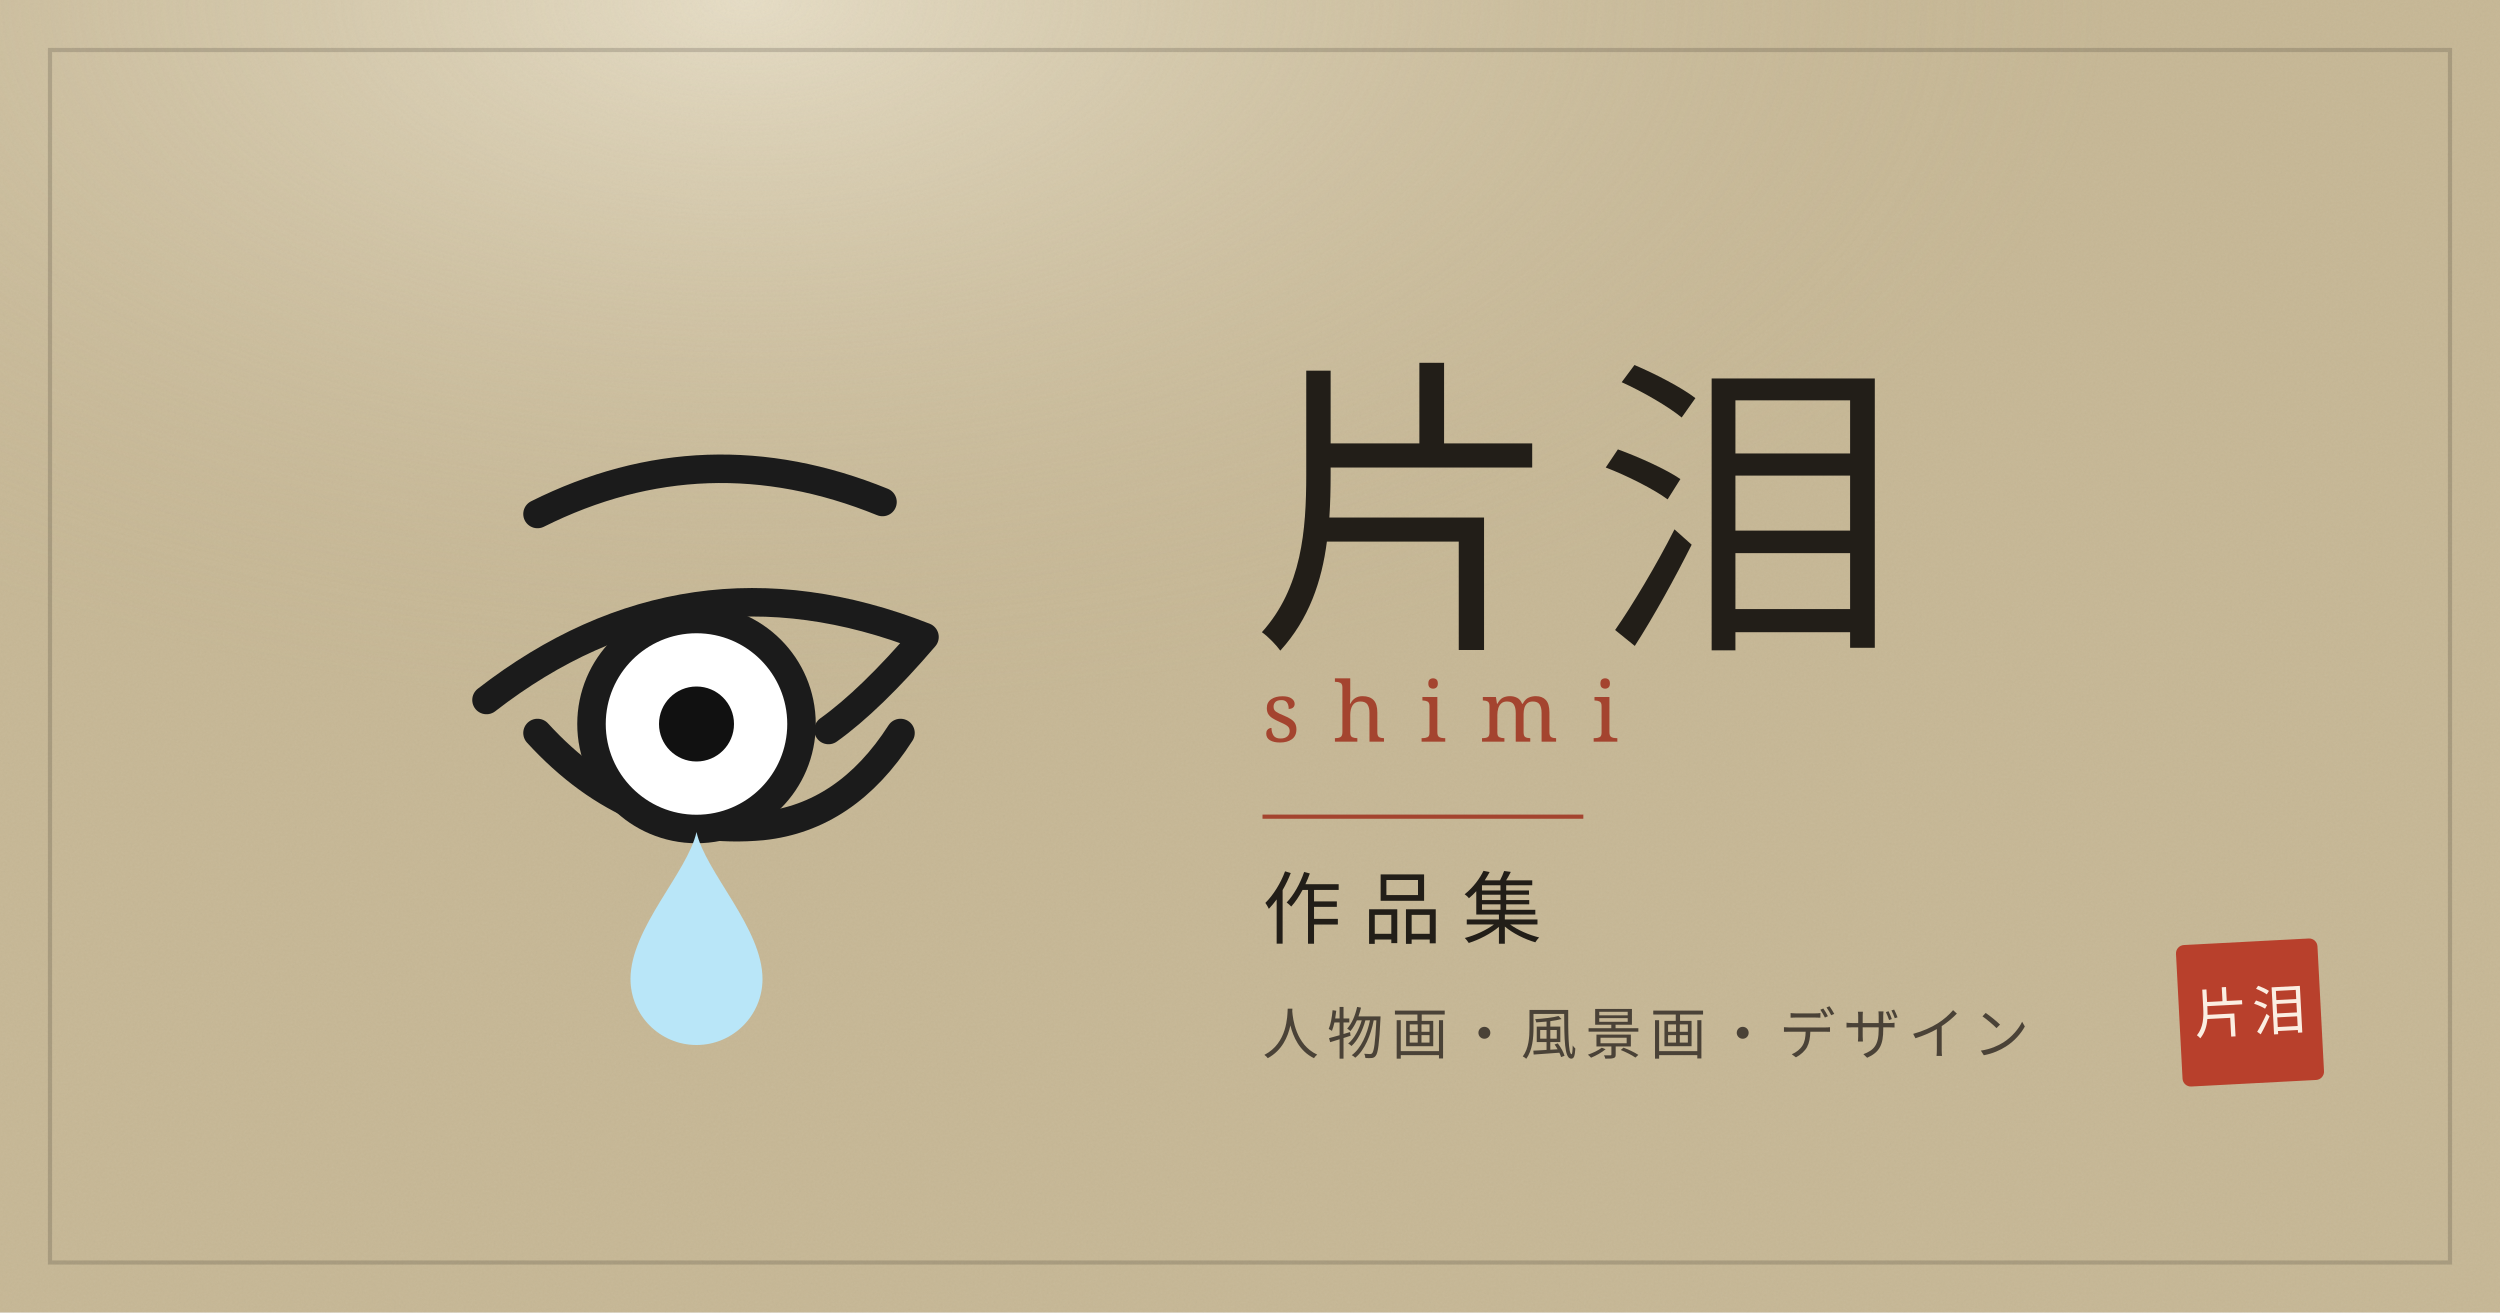
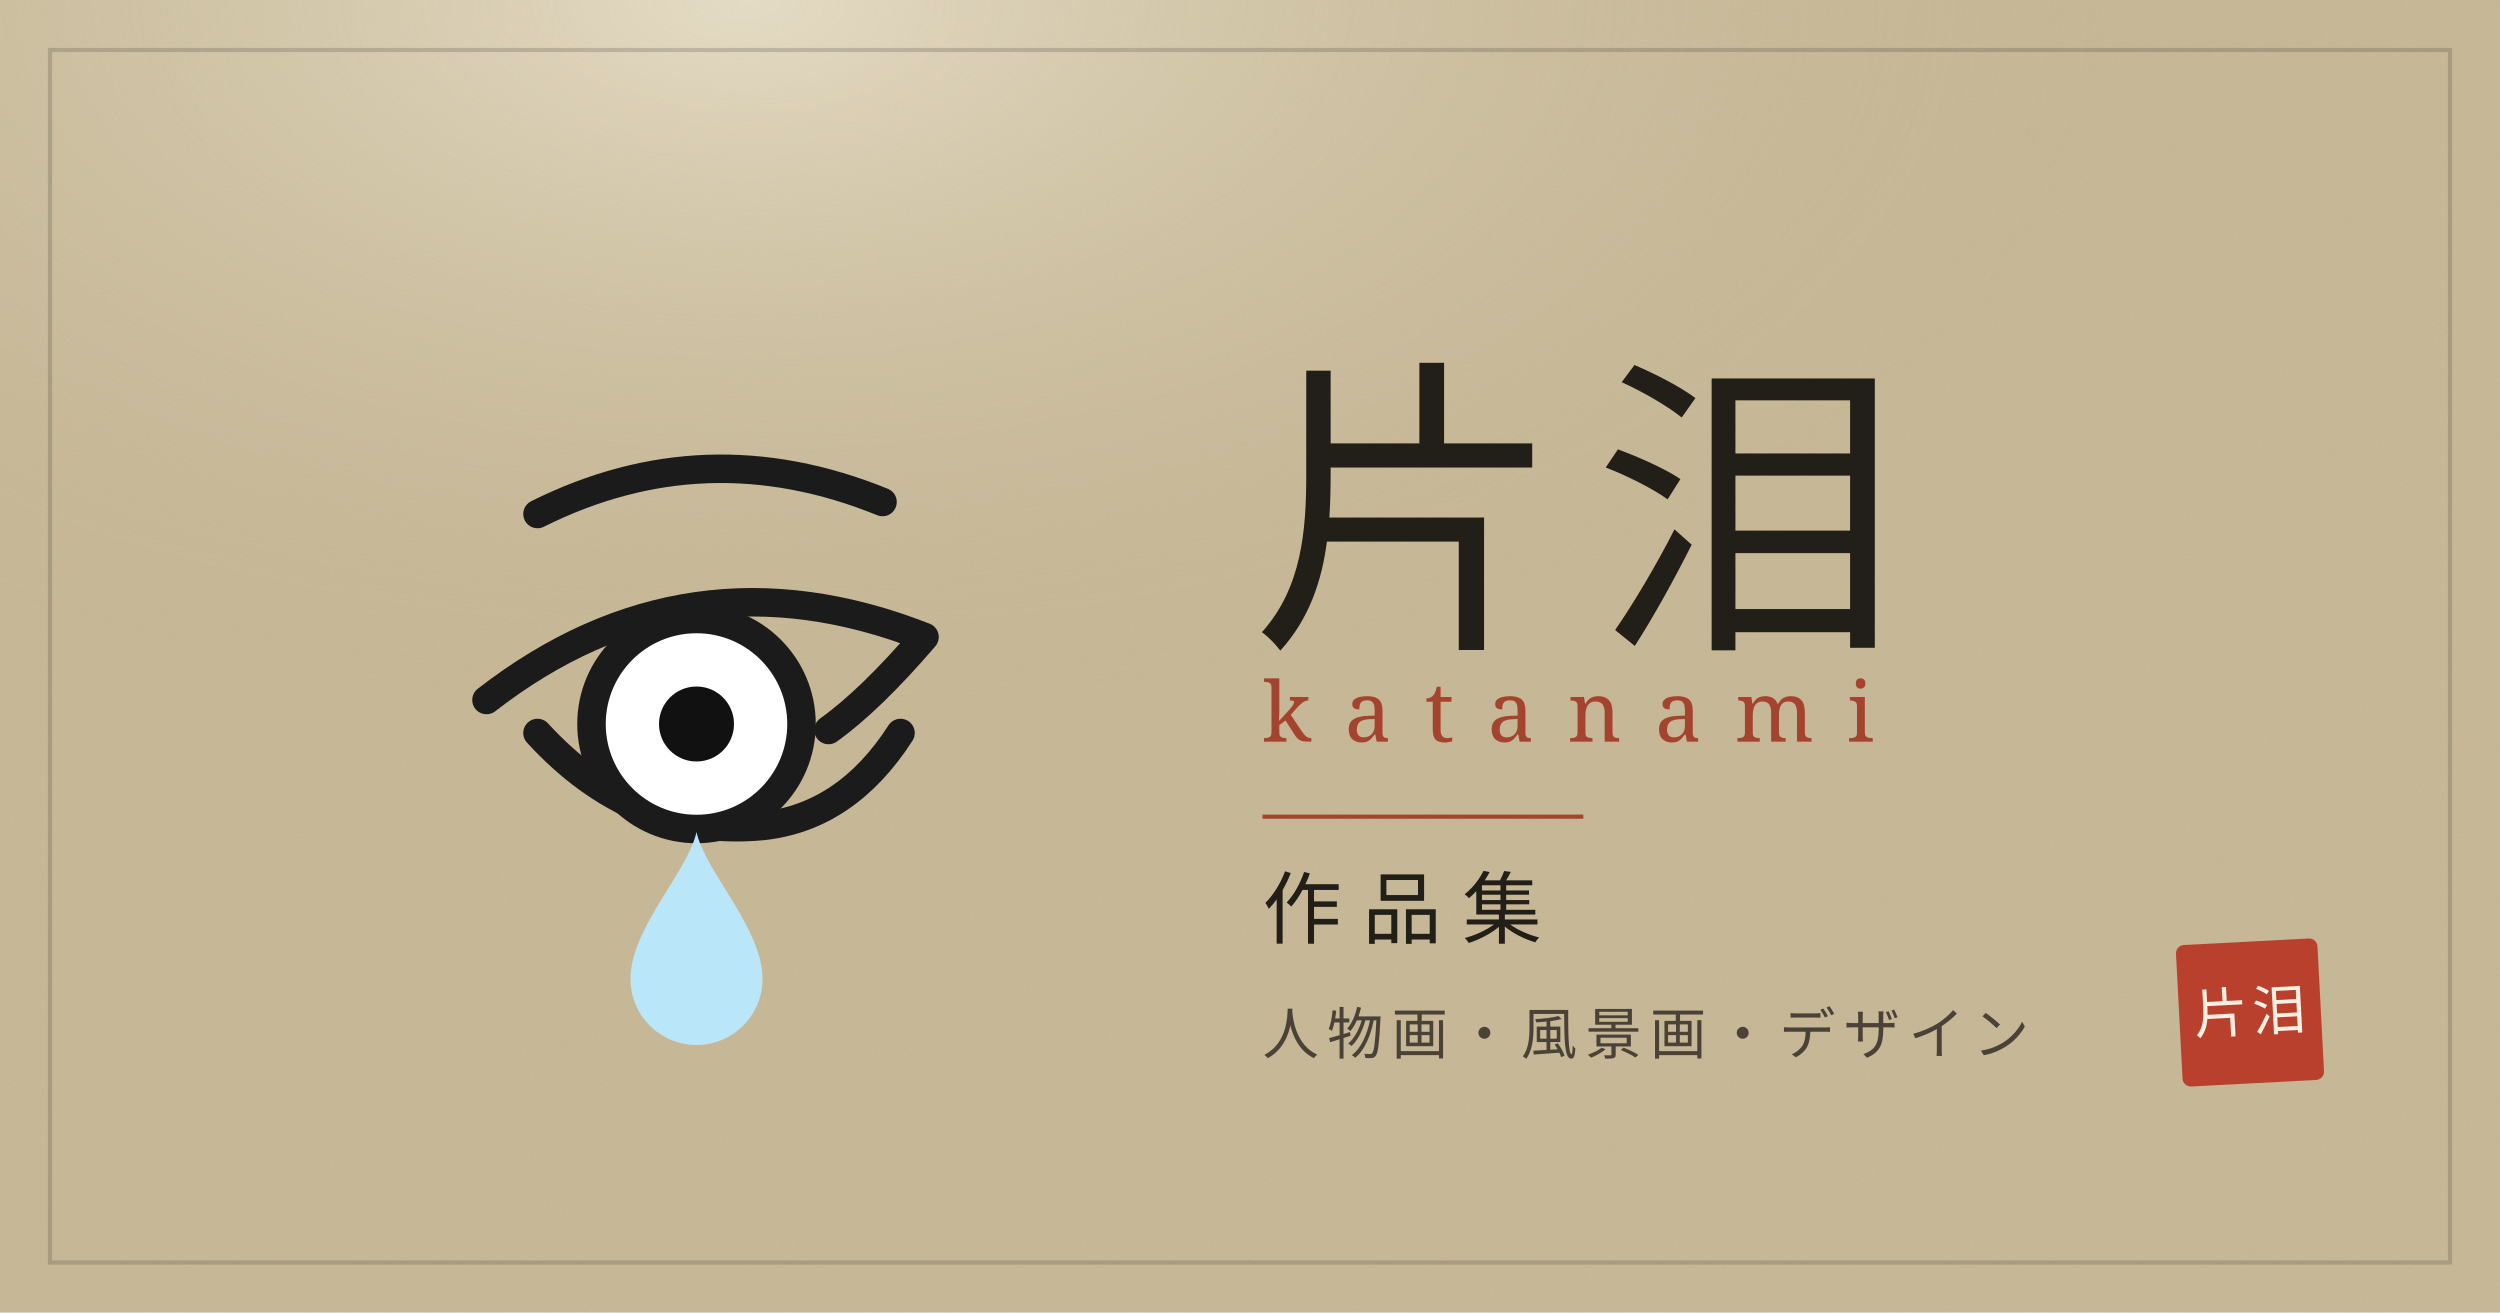
<svg xmlns="http://www.w3.org/2000/svg" viewBox="0 0 1200 630" width="1200" height="630">
  <defs>
    <filter id="grain">
      <feTurbulence type="fractalNoise" baseFrequency="0.9" numOctaves="2" stitchTiles="stitch" />
      <feColorMatrix type="saturate" values="0" />
    </filter>
    <radialGradient id="light" cx="30%" cy="0%" r="90%">
      <stop offset="0%" stop-color="#fffbec" stop-opacity="0.55" />
      <stop offset="60%" stop-color="#c6b795" stop-opacity="0" />
    </radialGradient>
  </defs>
  <rect width="1200" height="630" fill="#c6b795" />
  <rect width="1200" height="630" fill="url(#light)" />
  <rect width="1200" height="630" filter="url(#grain)" opacity="0.06" />
  <rect x="24" y="24" width="1152" height="582" fill="none" stroke="#221e18" stroke-opacity="0.18" stroke-width="2" />
  <g transform="translate(150,120) scale(0.72)">
    <g fill="none" stroke="#1b1b1b" stroke-width="19" stroke-linecap="round" stroke-linejoin="round">
      <path d="M150 176 Q262 120 380 168" />
      <path d="M116 300 Q250 196 408 258 Q372 300 344 320" />
      <path d="M150 322 Q214 392 300 384 Q356 378 392 322" />
      <circle cx="256" cy="316" r="70" fill="#ffffff" />
    </g>
    <circle cx="256" cy="316" r="25" fill="#111111" />
    <path d="M256 388 C262 415 300 452 300 486 A44 44 0 1 1 212 486 C212 452 250 415 256 388 Z" fill="#b9e6f8" />
  </g>
  <g font-family="'Yu Mincho','游明朝','Hiragino Mincho ProN',serif" fill="#221e18">
    <text x="600" y="300" font-size="150" letter-spacing="14">片泪</text>
-     <text x="606" y="356" font-size="40" letter-spacing="16" fill="#a4442f">shimi</text>
+     <text x="606" y="356" font-size="40" letter-spacing="16" fill="#a4442f">katanami</text>
    <line x1="606" y1="392" x2="760" y2="392" stroke="#a4442f" stroke-width="2" />
    <text x="606" y="450" font-size="38" letter-spacing="10">作品集</text>
    <text x="606" y="506" font-size="27" letter-spacing="4" fill="#4a4237">人物画・風景画・デザイン</text>
  </g>
  <g transform="translate(1080,486) rotate(-3)">
    <rect x="-34" y="-34" width="68" height="68" rx="4" fill="#b8402c" />
    <text x="0" y="9" font-family="'Yu Mincho','游明朝',serif" font-size="26" fill="#fbeee2" text-anchor="middle" letter-spacing="2">片泪</text>
  </g>
</svg>
